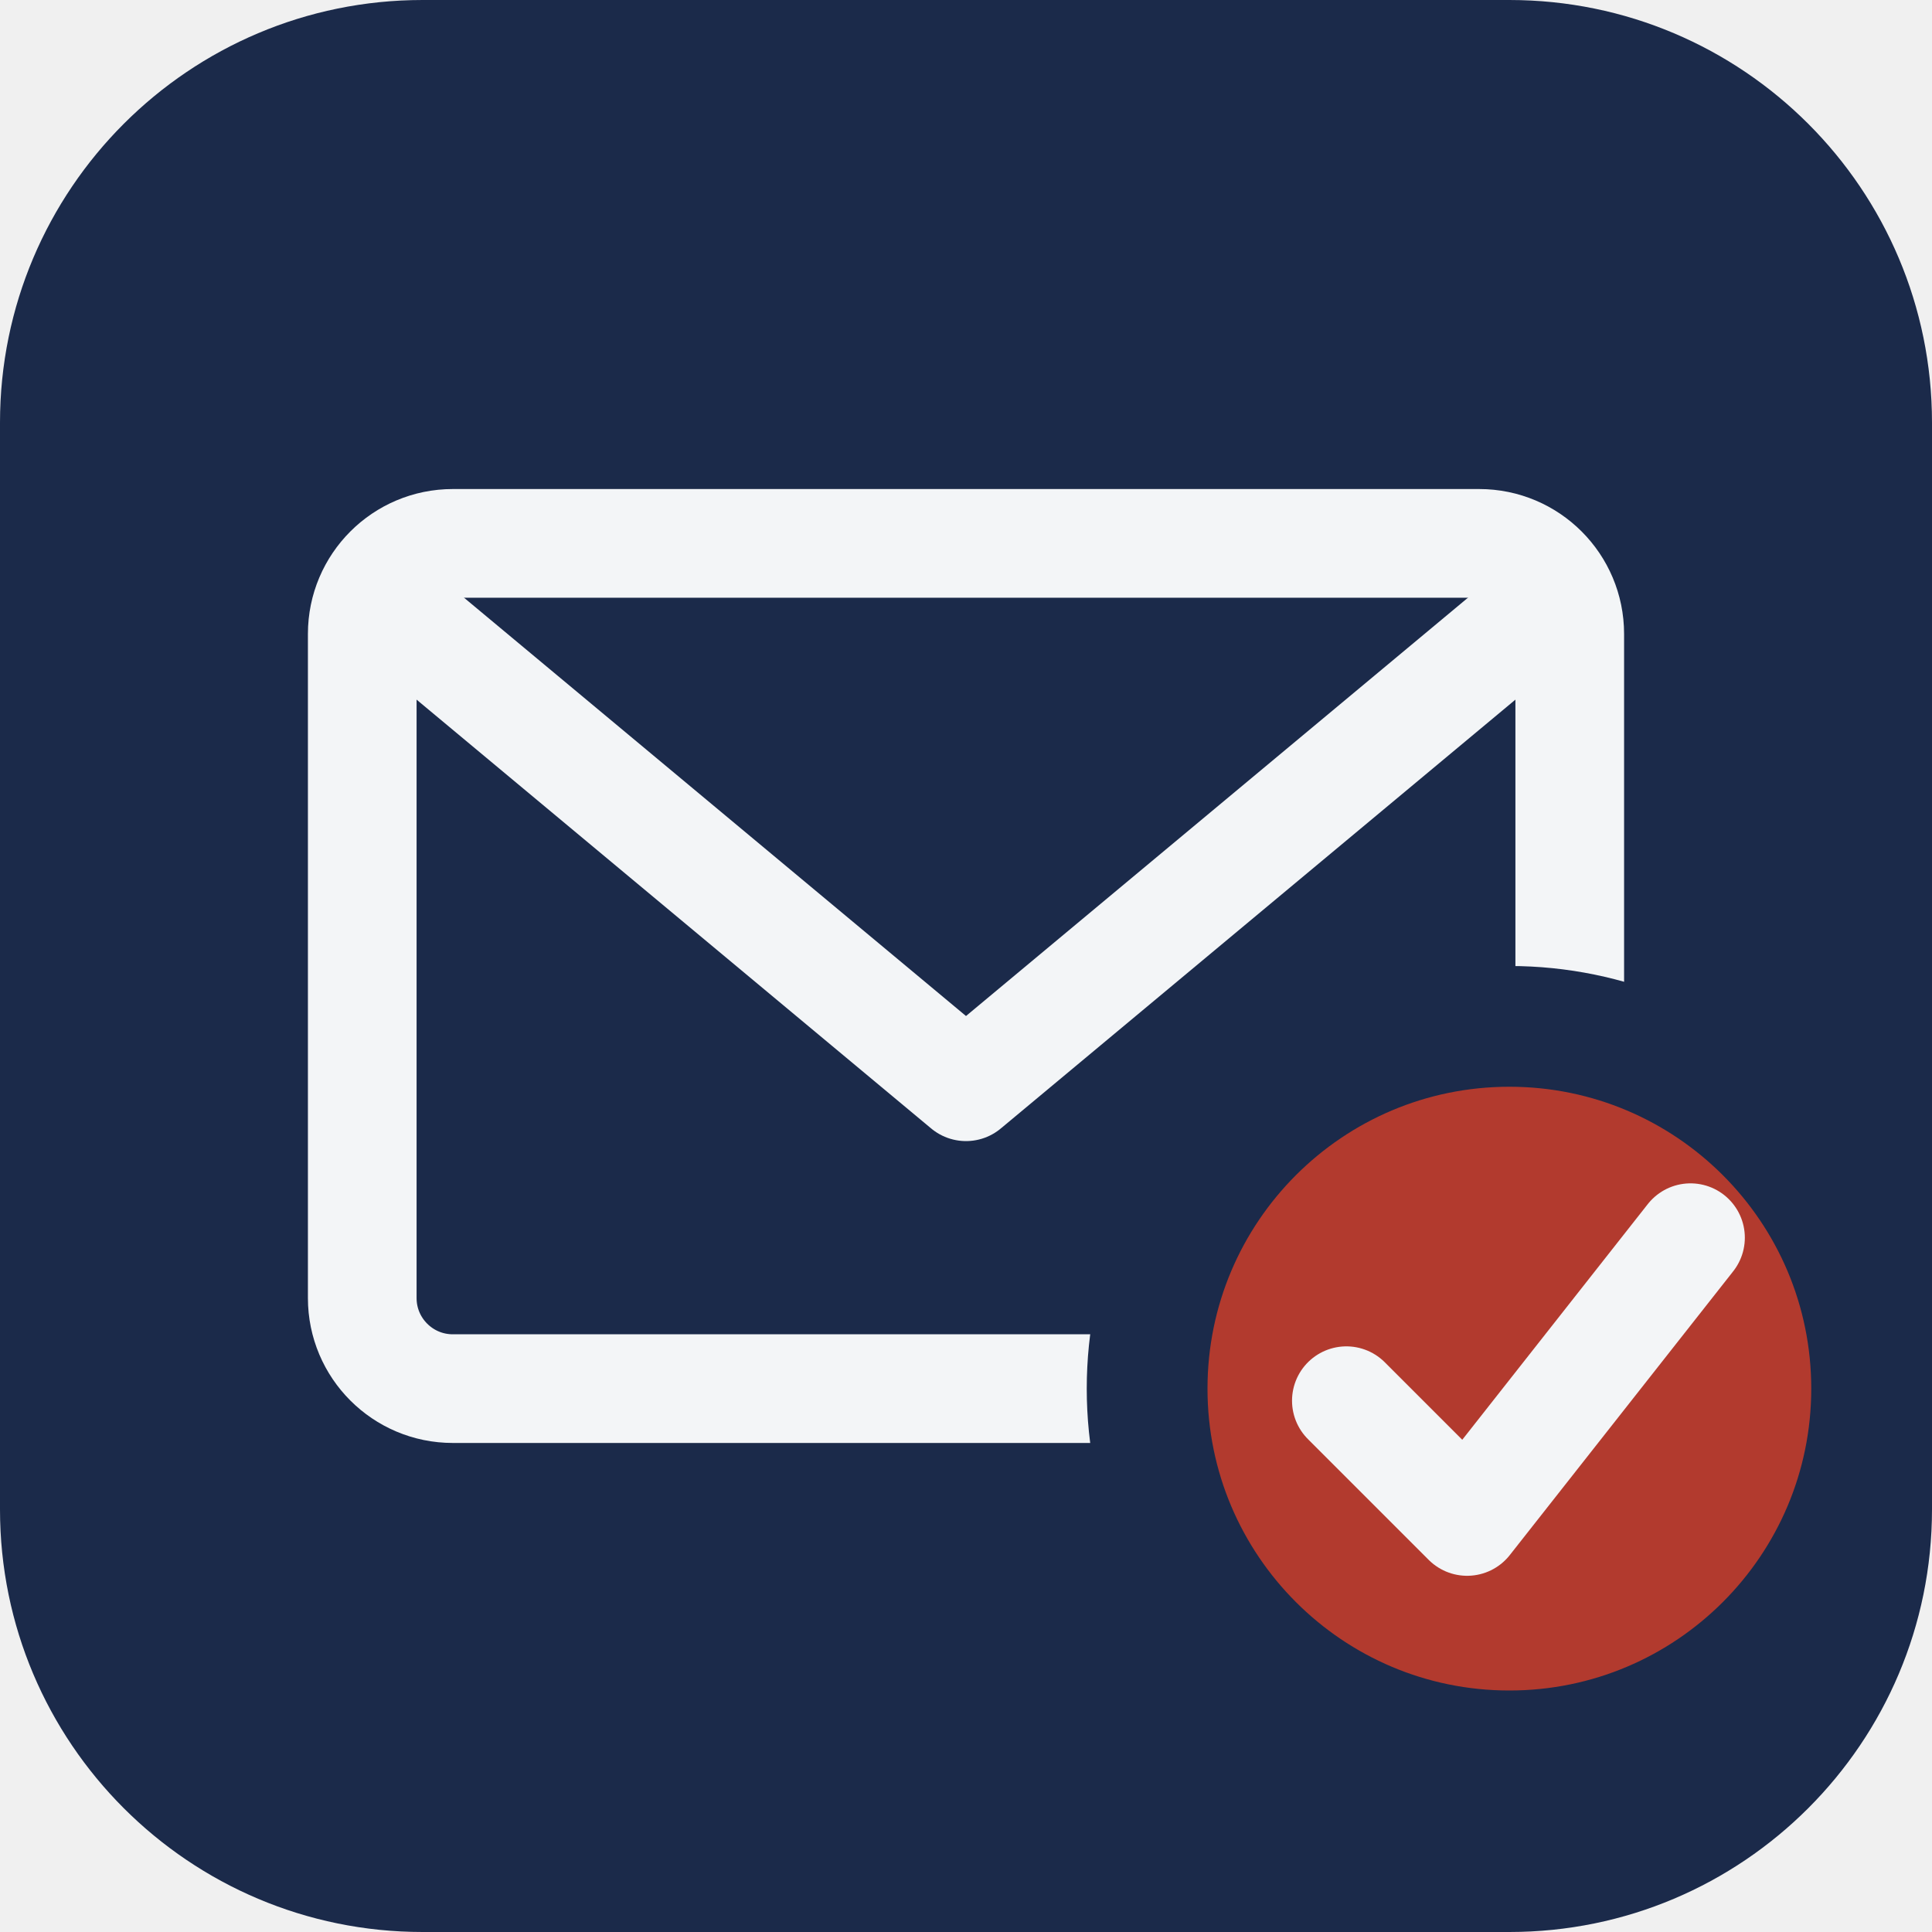
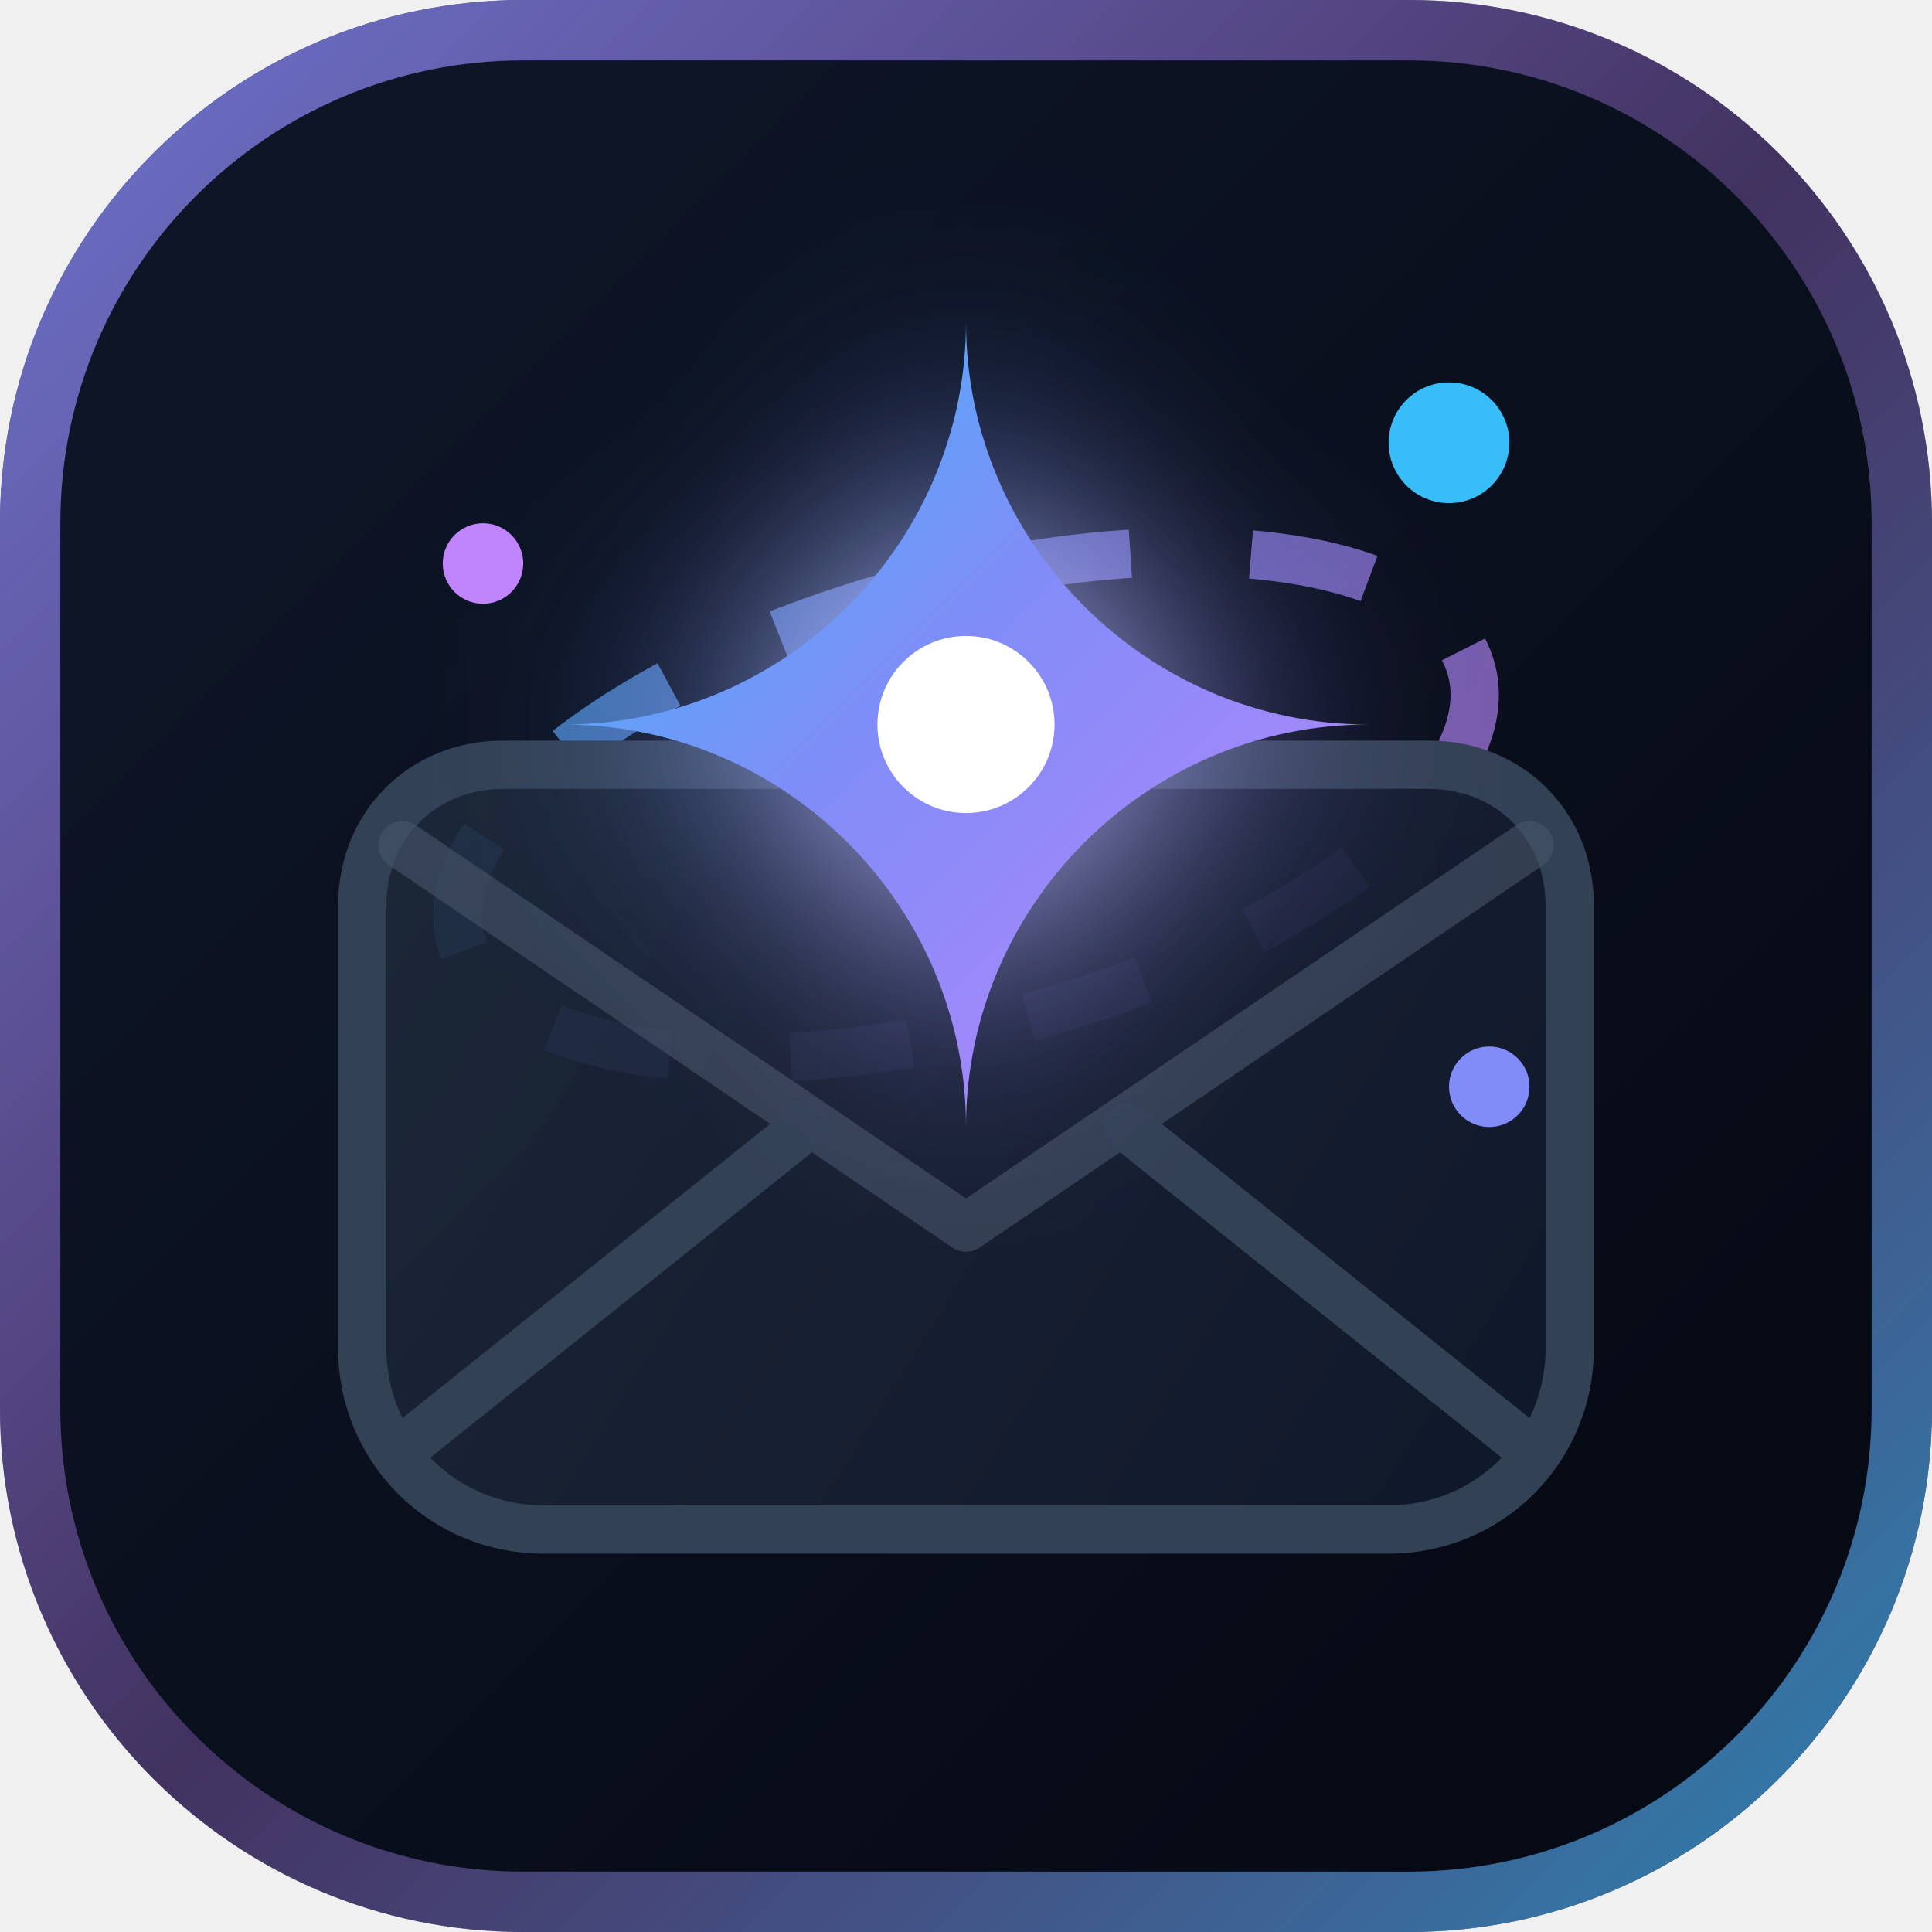
- <svg xmlns="http://www.w3.org/2000/svg" width="32" height="32" viewBox="0 0 32 32" role="img" aria-label="Smart Email Assistant logo">
-   <rect width="32" height="32" rx="7" fill="#1B2A4A" />
-   <rect x="6" y="9" width="20" height="14" rx="1.5" fill="none" stroke="#F3F5F7" stroke-width="1.8" />
-   <path d="M7 10.5 L16 18 L25 10.5" fill="none" stroke="#F3F5F7" stroke-width="1.8" stroke-linecap="round" stroke-linejoin="round" />
-   <circle cx="25" cy="23" r="6" fill="#B23A2E" stroke="#1B2A4A" stroke-width="2" />
-   <path d="M22.3 23.2 L24.3 25.2 L28 20.5" fill="none" stroke="#F3F5F7" stroke-width="1.8" stroke-linecap="round" stroke-linejoin="round" />
+ <svg xmlns="http://www.w3.org/2000/svg" width="48" height="48" viewBox="0 0 48 48" fill="none" role="img" aria-label="AI Email Assistant Logo">
+   <defs>
+     <linearGradient id="bg-grad" x1="0" y1="0" x2="48" y2="48" gradientUnits="userSpaceOnUse">
+       <stop offset="0%" stop-color="#0F172A" />
+       <stop offset="100%" stop-color="#050811" />
+     </linearGradient>
+     <linearGradient id="border-glow" x1="0" y1="0" x2="48" y2="48" gradientUnits="userSpaceOnUse">
+       <stop offset="0%" stop-color="#818CF8" stop-opacity="0.8" />
+       <stop offset="50%" stop-color="#C084FC" stop-opacity="0.3" />
+       <stop offset="100%" stop-color="#38BDF8" stop-opacity="0.7" />
+     </linearGradient>
+     <linearGradient id="spark-grad" x1="14" y1="8" x2="34" y2="28" gradientUnits="userSpaceOnUse">
+       <stop offset="0%" stop-color="#38BDF8" />
+       <stop offset="45%" stop-color="#818CF8" />
+       <stop offset="100%" stop-color="#C084FC" />
+     </linearGradient>
+     <linearGradient id="envelope-grad" x1="8" y1="20" x2="40" y2="40" gradientUnits="userSpaceOnUse">
+       <stop offset="0%" stop-color="#1E293B" stop-opacity="0.9" />
+       <stop offset="100%" stop-color="#0F172A" stop-opacity="0.95" />
+     </linearGradient>
+     <filter id="ambient-glow" x="10" y="4" width="28" height="28" filterUnits="userSpaceOnUse">
+       <feGaussianBlur stdDeviation="3" result="blur" />
+       <feComposite in="SourceGraphic" in2="blur" operator="over" />
+     </filter>
+   </defs>
+   <rect width="48" height="48" rx="13" fill="url(#bg-grad)" />
+   <rect x="0.75" y="0.75" width="46.5" height="46.5" rx="12.25" stroke="url(#border-glow)" stroke-width="1.5" />
+   <ellipse cx="24" cy="20" rx="13" ry="5.5" transform="rotate(-15 24 20)" stroke="url(#spark-grad)" stroke-width="1.2" stroke-dasharray="3 3" opacity="0.65" />
+   <path d="M9 22.5C9 20.5 10.5 19 12.5 19H35.5C37.5 19 39 20.5 39 22.5V33.5C39 36 37 38 34.5 38H13.5C11 38 9 36 9 33.5V22.5Z" fill="url(#envelope-grad)" stroke="#334155" stroke-width="1.2" />
+   <path d="M10 21L24 30.5L38 21" stroke="#475569" stroke-width="1.2" stroke-linecap="round" stroke-linejoin="round" opacity="0.6" />
+   <path d="M10 36L20 28" stroke="#334155" stroke-width="1.2" stroke-linecap="round" />
+   <path d="M38 36L28 28" stroke="#334155" stroke-width="1.2" stroke-linecap="round" />
+   <g filter="url(#ambient-glow)">
+     <path d="M24 8C24 13.5 28.5 18 34 18C28.5 18 24 22.5 24 28C24 22.5 19.5 18 14 18C19.5 18 24 13.5 24 8Z" fill="url(#spark-grad)" />
+     <circle cx="24" cy="18" r="2.2" fill="#FFFFFF" />
+   </g>
+   <circle cx="36" cy="11" r="1.5" fill="#38BDF8" />
+   <circle cx="12" cy="14" r="1" fill="#C084FC" />
+   <circle cx="37" cy="27" r="1" fill="#818CF8" />
</svg>
